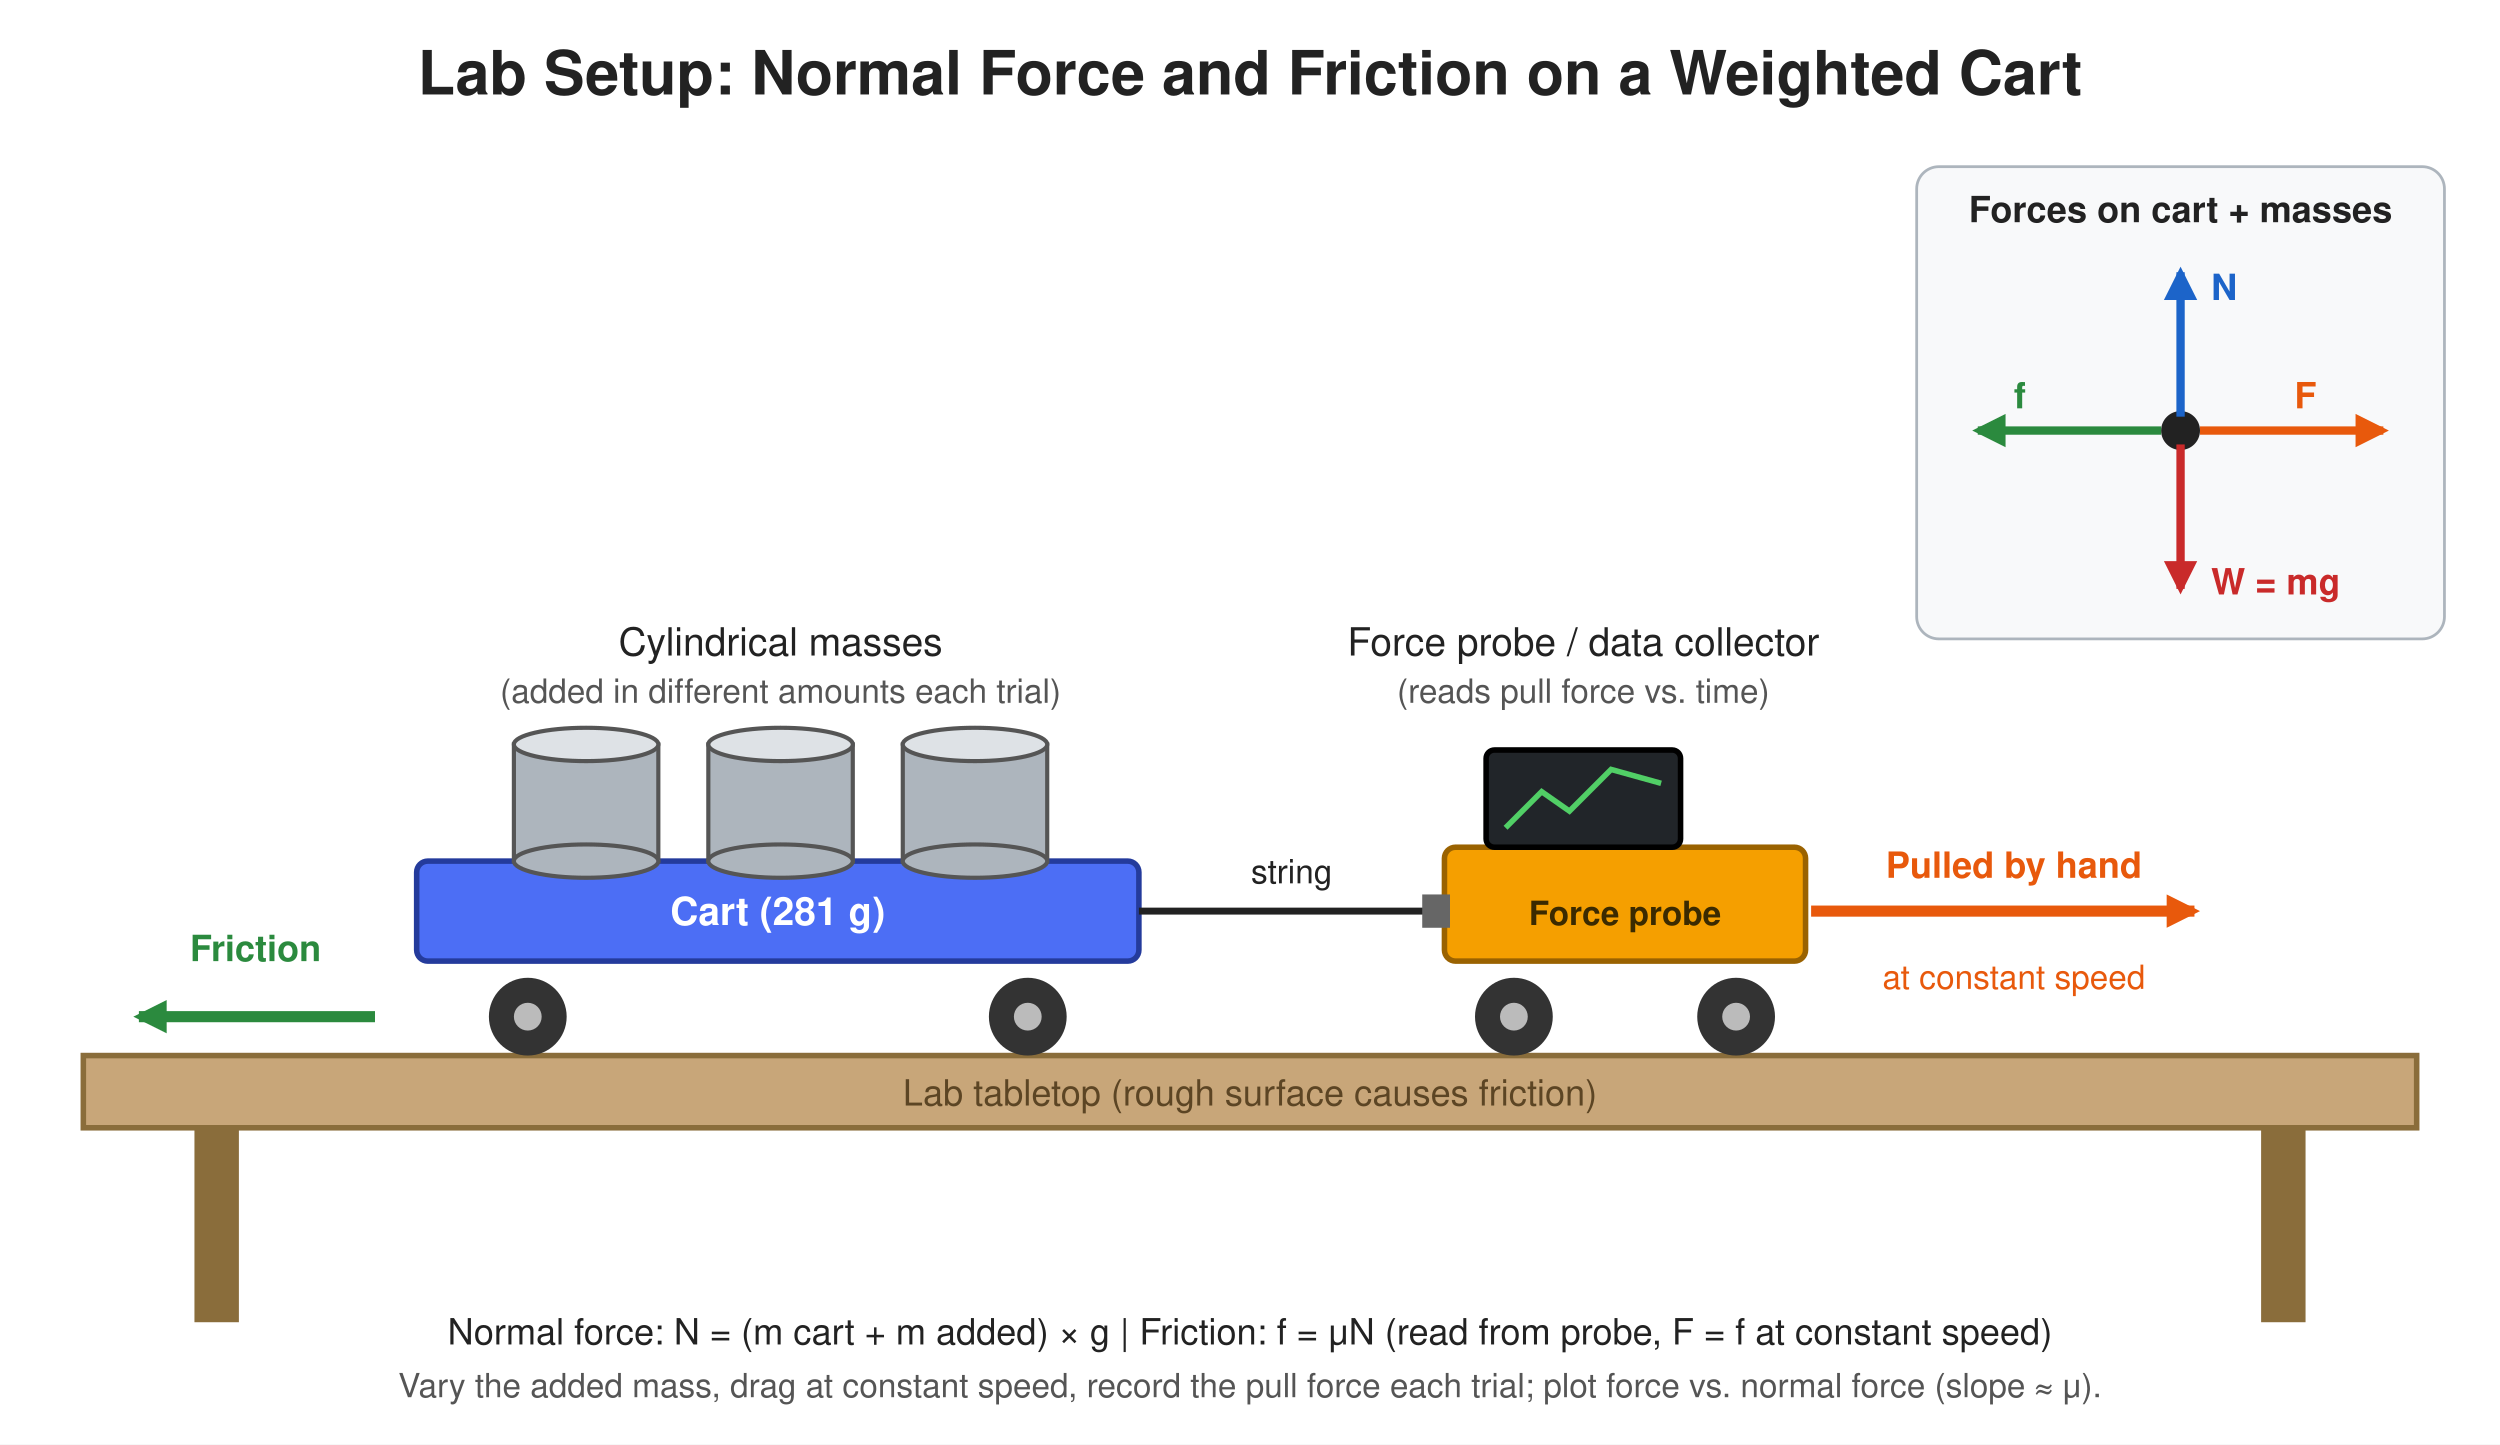
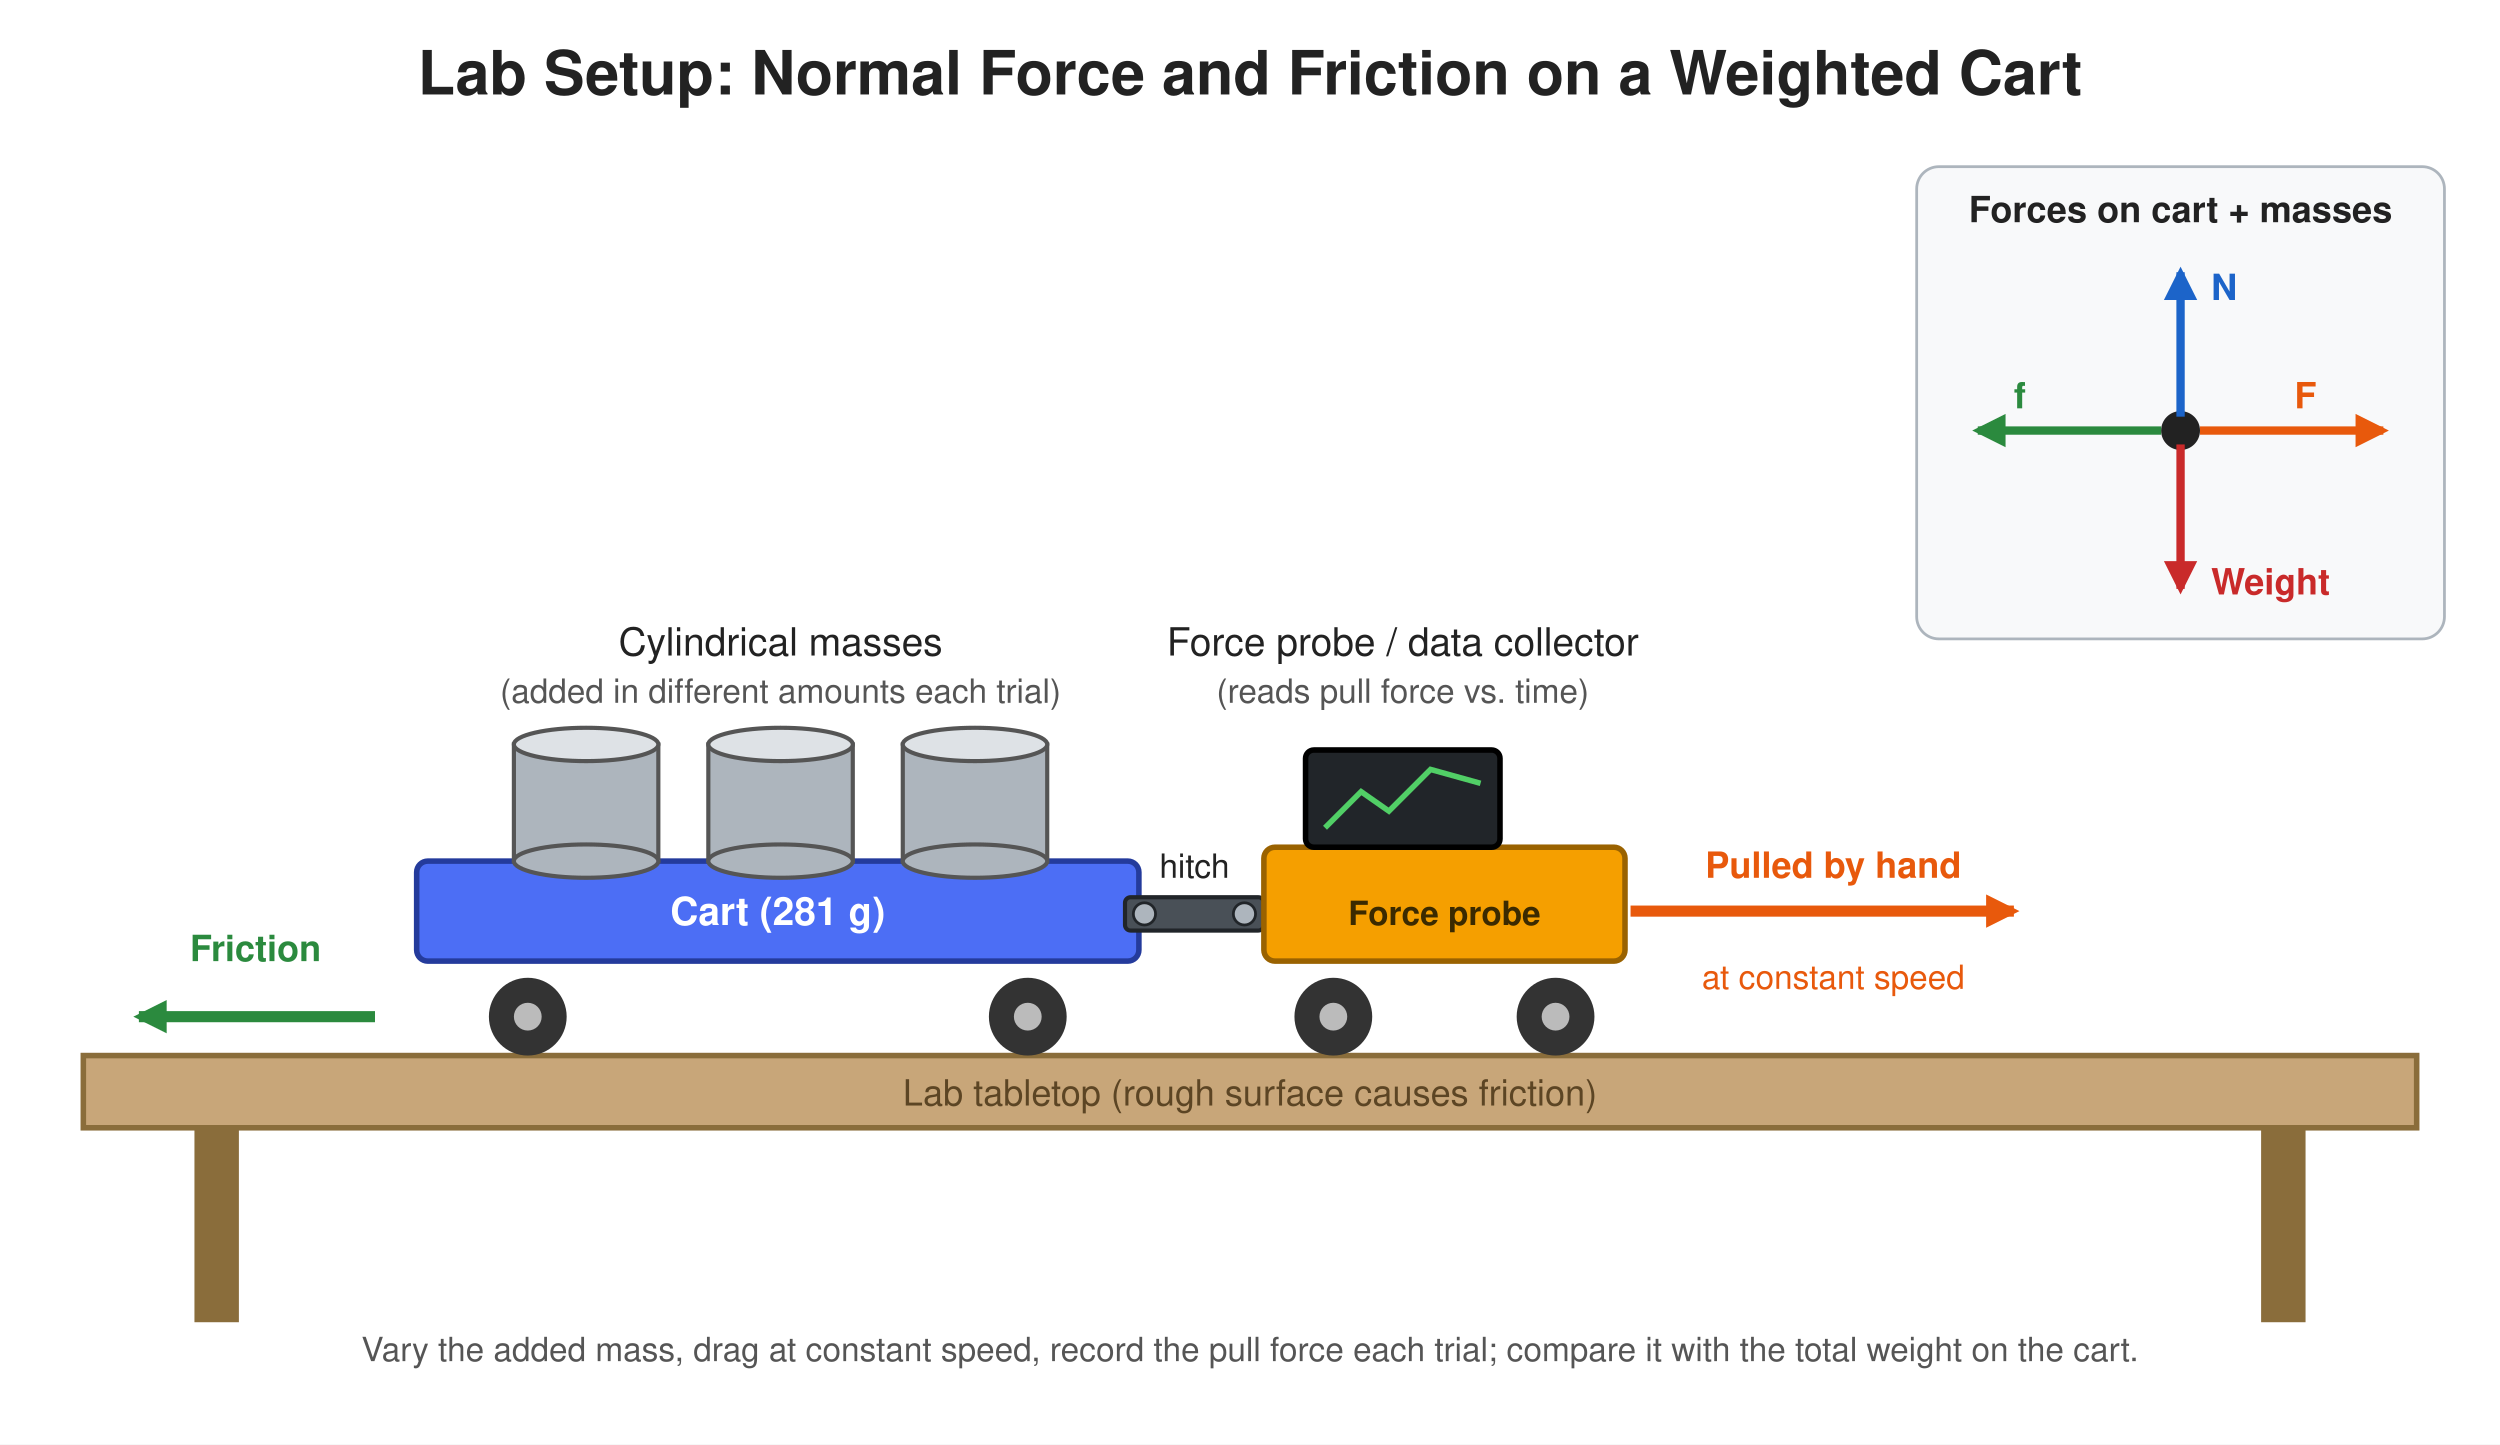
<svg xmlns="http://www.w3.org/2000/svg" viewBox="0 0 900 520" font-family="Helvetica, Arial, sans-serif">
  <defs>
    <marker id="a" markerUnits="userSpaceOnUse" markerWidth="12" markerHeight="12" refX="10" refY="6" orient="auto">
      <path d="M0,0 L12,6 L0,12 z" fill="#222" />
    </marker>
    <marker id="ar" markerUnits="userSpaceOnUse" markerWidth="12" markerHeight="12" refX="10" refY="6" orient="auto">
      <path d="M0,0 L12,6 L0,12 z" fill="#c92a2a" />
    </marker>
    <marker id="ab" markerUnits="userSpaceOnUse" markerWidth="12" markerHeight="12" refX="10" refY="6" orient="auto">
      <path d="M0,0 L12,6 L0,12 z" fill="#1c64c9" />
    </marker>
    <marker id="ag" markerUnits="userSpaceOnUse" markerWidth="12" markerHeight="12" refX="10" refY="6" orient="auto">
      <path d="M0,0 L12,6 L0,12 z" fill="#2b8a3e" />
    </marker>
    <marker id="ao" markerUnits="userSpaceOnUse" markerWidth="12" markerHeight="12" refX="10" refY="6" orient="auto">
      <path d="M0,0 L12,6 L0,12 z" fill="#e8590c" />
    </marker>
  </defs>
  <rect width="900" height="520" fill="#fff" />
  <text x="450" y="34" text-anchor="middle" font-size="22" font-weight="bold" fill="#222">Lab Setup: Normal Force and Friction on a Weighted Cart</text>
  <rect x="30" y="380" width="840" height="26" fill="#c8a679" stroke="#8a6d3b" stroke-width="2" />
  <text x="450" y="398" text-anchor="middle" font-size="13" fill="#5c4524">Lab tabletop (rough surface causes friction)</text>
  <rect x="70" y="406" width="16" height="70" fill="#8a6d3b" />
  <rect x="814" y="406" width="16" height="70" fill="#8a6d3b" />
  <rect x="150" y="310" width="260" height="36" rx="4" fill="#4c6ef5" stroke="#243b9c" stroke-width="2" />
  <text x="280" y="333" text-anchor="middle" font-size="14" fill="#fff" font-weight="bold">Cart (281 g)</text>
  <circle cx="190" cy="366" r="14" fill="#333" />
  <circle cx="190" cy="366" r="5" fill="#bbb" />
  <circle cx="370" cy="366" r="14" fill="#333" />
  <circle cx="370" cy="366" r="5" fill="#bbb" />
  <g stroke="#555" stroke-width="1.5">
    <g>
      <rect x="185" y="268" width="52" height="42" fill="#adb5bd" />
      <ellipse cx="211" cy="310" rx="26" ry="6" fill="#adb5bd" />
      <ellipse cx="211" cy="268" rx="26" ry="6" fill="#dee2e6" />
    </g>
    <g>
      <rect x="255" y="268" width="52" height="42" fill="#adb5bd" />
      <ellipse cx="281" cy="310" rx="26" ry="6" fill="#adb5bd" />
      <ellipse cx="281" cy="268" rx="26" ry="6" fill="#dee2e6" />
    </g>
    <g>
      <rect x="325" y="268" width="52" height="42" fill="#adb5bd" />
      <ellipse cx="351" cy="310" rx="26" ry="6" fill="#adb5bd" />
      <ellipse cx="351" cy="268" rx="26" ry="6" fill="#dee2e6" />
    </g>
  </g>
  <text x="281" y="236" text-anchor="middle" font-size="14" fill="#222">Cylindrical masses</text>
  <text x="281" y="253" text-anchor="middle" font-size="12" fill="#555">(added in different amounts each trial)</text>
-   <line x1="410" y1="328" x2="520" y2="328" stroke="#222" stroke-width="2.5" />
-   <text x="465" y="318" text-anchor="middle" font-size="12" fill="#222">string</text>
-   <rect x="520" y="305" width="130" height="41" rx="4" fill="#f59f00" stroke="#9a6200" stroke-width="2" />
-   <rect x="535" y="270" width="70" height="35" rx="3" fill="#212529" stroke="#000" stroke-width="2" />
-   <polyline points="542,298 555,285 565,292 580,277 598,282" fill="none" stroke="#51cf66" stroke-width="2" />
-   <circle cx="545" cy="366" r="14" fill="#333" />
-   <circle cx="545" cy="366" r="5" fill="#bbb" />
-   <circle cx="625" cy="366" r="14" fill="#333" />
-   <circle cx="625" cy="366" r="5" fill="#bbb" />
-   <rect x="512" y="322" width="10" height="12" fill="#666" />
-   <text x="585" y="333" text-anchor="middle" font-size="12" font-weight="bold" fill="#3b2a00">Force probe</text>
-   <text x="570" y="236" text-anchor="middle" font-size="14" fill="#222">Force probe / data collector</text>
-   <text x="570" y="253" text-anchor="middle" font-size="12" fill="#555">(reads pull force vs. time)</text>
-   <line x1="652" y1="328" x2="790" y2="328" stroke="#e8590c" stroke-width="4" marker-end="url(#ao)" />
-   <text x="725" y="316" text-anchor="middle" font-size="13" fill="#e8590c" font-weight="bold">Pulled by hand</text>
-   <text x="725" y="356" text-anchor="middle" font-size="12" fill="#e8590c">at constant speed</text>
+   <rect x="405" y="323" width="50" height="12" rx="2" fill="#495057" stroke="#212529" stroke-width="1.5" />
+   <circle cx="412" cy="329" r="4" fill="#adb5bd" stroke="#212529" />
+   <circle cx="448" cy="329" r="4" fill="#adb5bd" stroke="#212529" />
+   <text x="430" y="316" text-anchor="middle" font-size="12" fill="#222">hitch</text>
+   <g transform="translate(-65,0)">
+     <rect x="520" y="305" width="130" height="41" rx="4" fill="#f59f00" stroke="#9a6200" stroke-width="2" />
+     <rect x="535" y="270" width="70" height="35" rx="3" fill="#212529" stroke="#000" stroke-width="2" />
+     <polyline points="542,298 555,285 565,292 580,277 598,282" fill="none" stroke="#51cf66" stroke-width="2" />
+     <circle cx="545" cy="366" r="14" fill="#333" />
+     <circle cx="545" cy="366" r="5" fill="#bbb" />
+     <circle cx="625" cy="366" r="14" fill="#333" />
+     <circle cx="625" cy="366" r="5" fill="#bbb" />
+     <text x="585" y="333" text-anchor="middle" font-size="12" font-weight="bold" fill="#3b2a00">Force probe</text>
+     <text x="570" y="236" text-anchor="middle" font-size="14" fill="#222">Force probe / data collector</text>
+     <text x="570" y="253" text-anchor="middle" font-size="12" fill="#555">(reads pull force vs. time)</text>
+     <line x1="652" y1="328" x2="790" y2="328" stroke="#e8590c" stroke-width="4" marker-end="url(#ao)" />
+     <text x="725" y="316" text-anchor="middle" font-size="13" fill="#e8590c" font-weight="bold">Pulled by hand</text>
+     <text x="725" y="356" text-anchor="middle" font-size="12" fill="#e8590c">at constant speed</text>
+   </g>
  <line x1="260" y1="396" x2="140" y2="396" stroke="#2b8a3e" stroke-width="3" marker-end="url(#ag)" opacity="0" />
  <line x1="135" y1="366" x2="50" y2="366" stroke="#2b8a3e" stroke-width="4" marker-end="url(#ag)" />
  <text x="92" y="346" text-anchor="middle" font-size="13" fill="#2b8a3e" font-weight="bold">Friction</text>
  <text x="92" y="386" text-anchor="middle" font-size="1" fill="none"> </text>
  <rect x="690" y="60" width="190" height="170" rx="8" fill="#f8f9fa" stroke="#adb5bd" />
  <text x="785" y="80" text-anchor="middle" font-size="13" font-weight="bold" fill="#222">Forces on cart + masses</text>
  <circle cx="785" cy="155" r="7" fill="#222" />
  <line x1="785" y1="150" x2="785" y2="98" stroke="#1c64c9" stroke-width="3" marker-end="url(#ab)" />
  <text x="796" y="108" font-size="13" fill="#1c64c9" font-weight="bold">N</text>
  <line x1="785" y1="160" x2="785" y2="212" stroke="#c92a2a" stroke-width="3" marker-end="url(#ar)" />
-   <text x="796" y="214" font-size="13" fill="#c92a2a" font-weight="bold">W = mg</text>
+   <text x="796" y="214" font-size="13" fill="#c92a2a" font-weight="bold">Weight</text>
  <line x1="792" y1="155" x2="858" y2="155" stroke="#e8590c" stroke-width="3" marker-end="url(#ao)" />
  <text x="826" y="147" font-size="13" fill="#e8590c" font-weight="bold">F</text>
  <line x1="778" y1="155" x2="712" y2="155" stroke="#2b8a3e" stroke-width="3" marker-end="url(#ag)" />
  <text x="725" y="147" font-size="13" fill="#2b8a3e" font-weight="bold">f</text>
  <rect x="150" y="470" width="720" height="40" fill="none" />
-   <text x="450" y="484" text-anchor="middle" font-size="13" fill="#222">Normal force: N = (m cart + m added) × g   |   Friction: f = μN (read from probe, F = f at constant speed)</text>
-   <text x="450" y="503" text-anchor="middle" font-size="12" fill="#555">Vary the added mass, drag at constant speed, record the pull force each trial; plot force vs. normal force (slope ≈ μ).</text>
+   <text x="450" y="490" text-anchor="middle" font-size="12" fill="#555">Vary the added mass, drag at constant speed, record the pull force each trial; compare it with the total weight on the cart.</text>
</svg>
